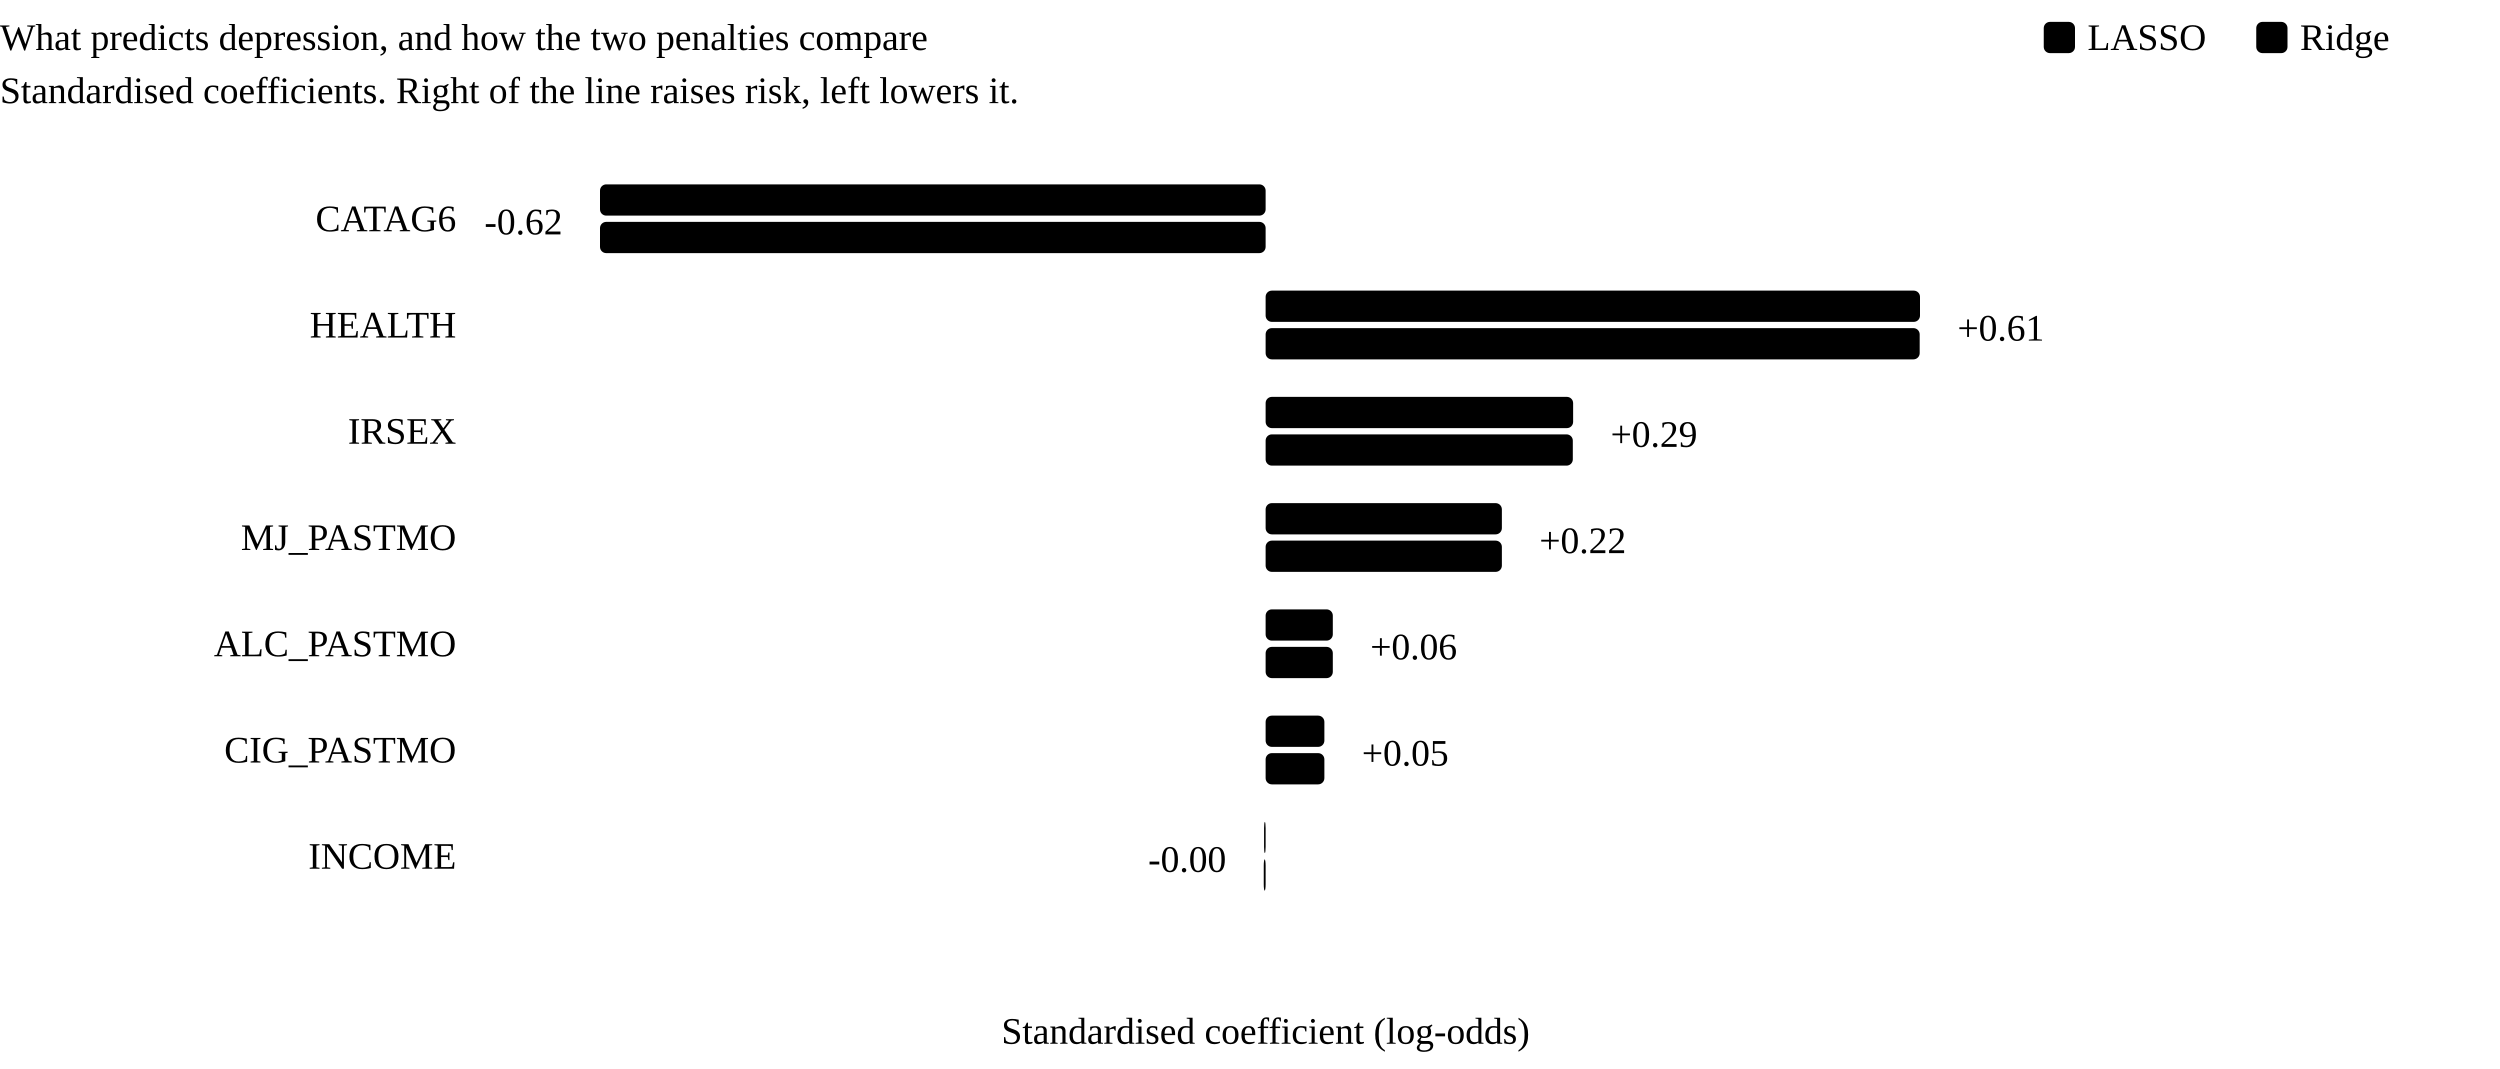
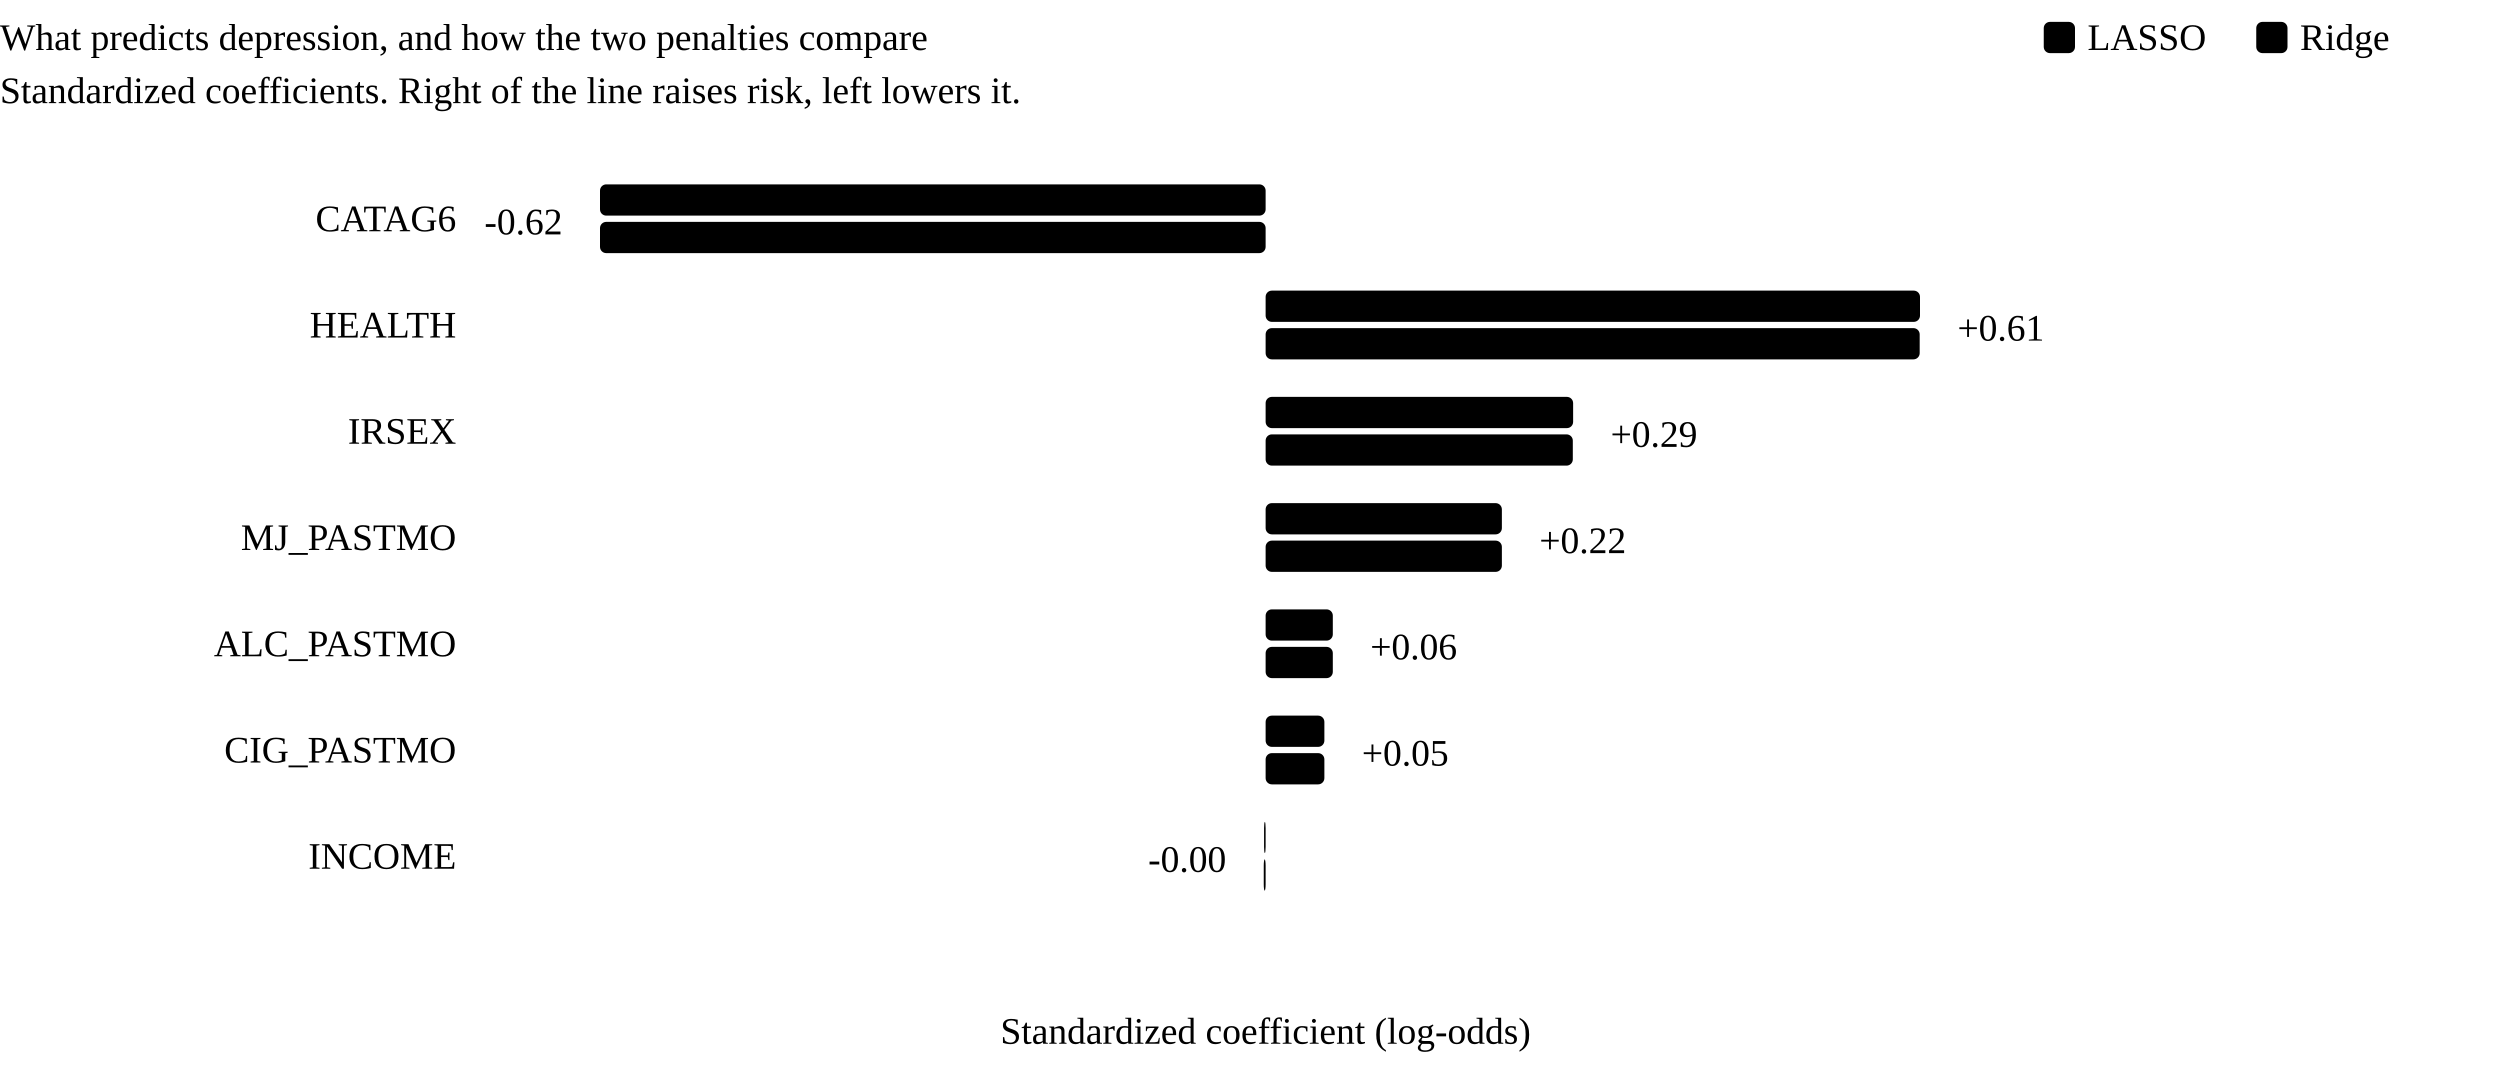
<svg class="fig" viewBox="0 0 800 342" role="img" aria-label="LASSO against ridge coefficients">
  <text class="ttl" x="0.0" y="16.0" text-anchor="start">What predicts depression, and how the two penalties compare</text>
-   <text class="sub" x="0.0" y="33.0" text-anchor="start">Standardised coefficients. Right of the line raises risk, left lowers it.</text>
+   <text class="sub" x="0.0" y="33.0" text-anchor="start">Standardized coefficients. Right of the line raises risk, left lowers it.</text>
  <rect x="654" y="7" width="10" height="10" rx="2" class="m1f" />
  <text class="leg" x="668.0" y="16.0" text-anchor="start">LASSO</text>
  <rect x="722" y="7" width="10" height="10" rx="2" class="m2f" />
  <text class="leg" x="736.0" y="16.0" text-anchor="start">Ridge</text>
  <text class="lab" x="146.0" y="74.0" text-anchor="end">CATAG6</text>
  <rect class="m1f" x="192.0" y="59" width="213.0" height="10" rx="2" />
  <rect class="m2f" x="192.0" y="71" width="213.0" height="10" rx="2" />
  <text class="val" x="180.0" y="75.0" text-anchor="end">-0.62</text>
  <text class="lab" x="146.0" y="108.0" text-anchor="end">HEALTH</text>
  <rect class="m1f" x="405.0" y="93" width="209.4" height="10" rx="2" />
  <rect class="m2f" x="405.0" y="105" width="209.3" height="10" rx="2" />
  <text class="val" x="626.4" y="109.0" text-anchor="start">+0.61</text>
  <text class="lab" x="146.0" y="142.0" text-anchor="end">IRSEX</text>
  <rect class="m1f" x="405.0" y="127" width="98.4" height="10" rx="2" />
  <rect class="m2f" x="405.0" y="139" width="98.3" height="10" rx="2" />
  <text class="val" x="515.4" y="143.0" text-anchor="start">+0.29</text>
  <text class="lab" x="146.0" y="176.0" text-anchor="end">MJ_PASTMO</text>
  <rect class="m1f" x="405.0" y="161" width="75.6" height="10" rx="2" />
  <rect class="m2f" x="405.0" y="173" width="75.6" height="10" rx="2" />
  <text class="val" x="492.6" y="177.0" text-anchor="start">+0.22</text>
  <text class="lab" x="146.0" y="210.0" text-anchor="end">ALC_PASTMO</text>
  <rect class="m1f" x="405.0" y="195" width="21.5" height="10" rx="2" />
  <rect class="m2f" x="405.0" y="207" width="21.5" height="10" rx="2" />
  <text class="val" x="438.5" y="211.0" text-anchor="start">+0.06</text>
  <text class="lab" x="146.0" y="244.0" text-anchor="end">CIG_PASTMO</text>
  <rect class="m1f" x="405.0" y="229" width="18.8" height="10" rx="2" />
  <rect class="m2f" x="405.0" y="241" width="18.8" height="10" rx="2" />
  <text class="val" x="435.8" y="245.0" text-anchor="start">+0.05</text>
  <text class="lab" x="146.0" y="278.0" text-anchor="end">INCOME</text>
  <rect class="m1f" x="404.5" y="263" width="0.5" height="10" rx="2" />
  <rect class="m2f" x="404.4" y="275" width="0.6" height="10" rx="2" />
  <text class="val" x="392.4" y="279.0" text-anchor="end">-0.00</text>
  <line class="zero" x1="405.0" y1="54" x2="405.0" y2="290" />
-   <text class="ax" x="405.0" y="334.0" text-anchor="middle">Standardised coefficient (log-odds)</text>
+   <text class="ax" x="405.0" y="334.0" text-anchor="middle">Standardized coefficient (log-odds)</text>
</svg>
